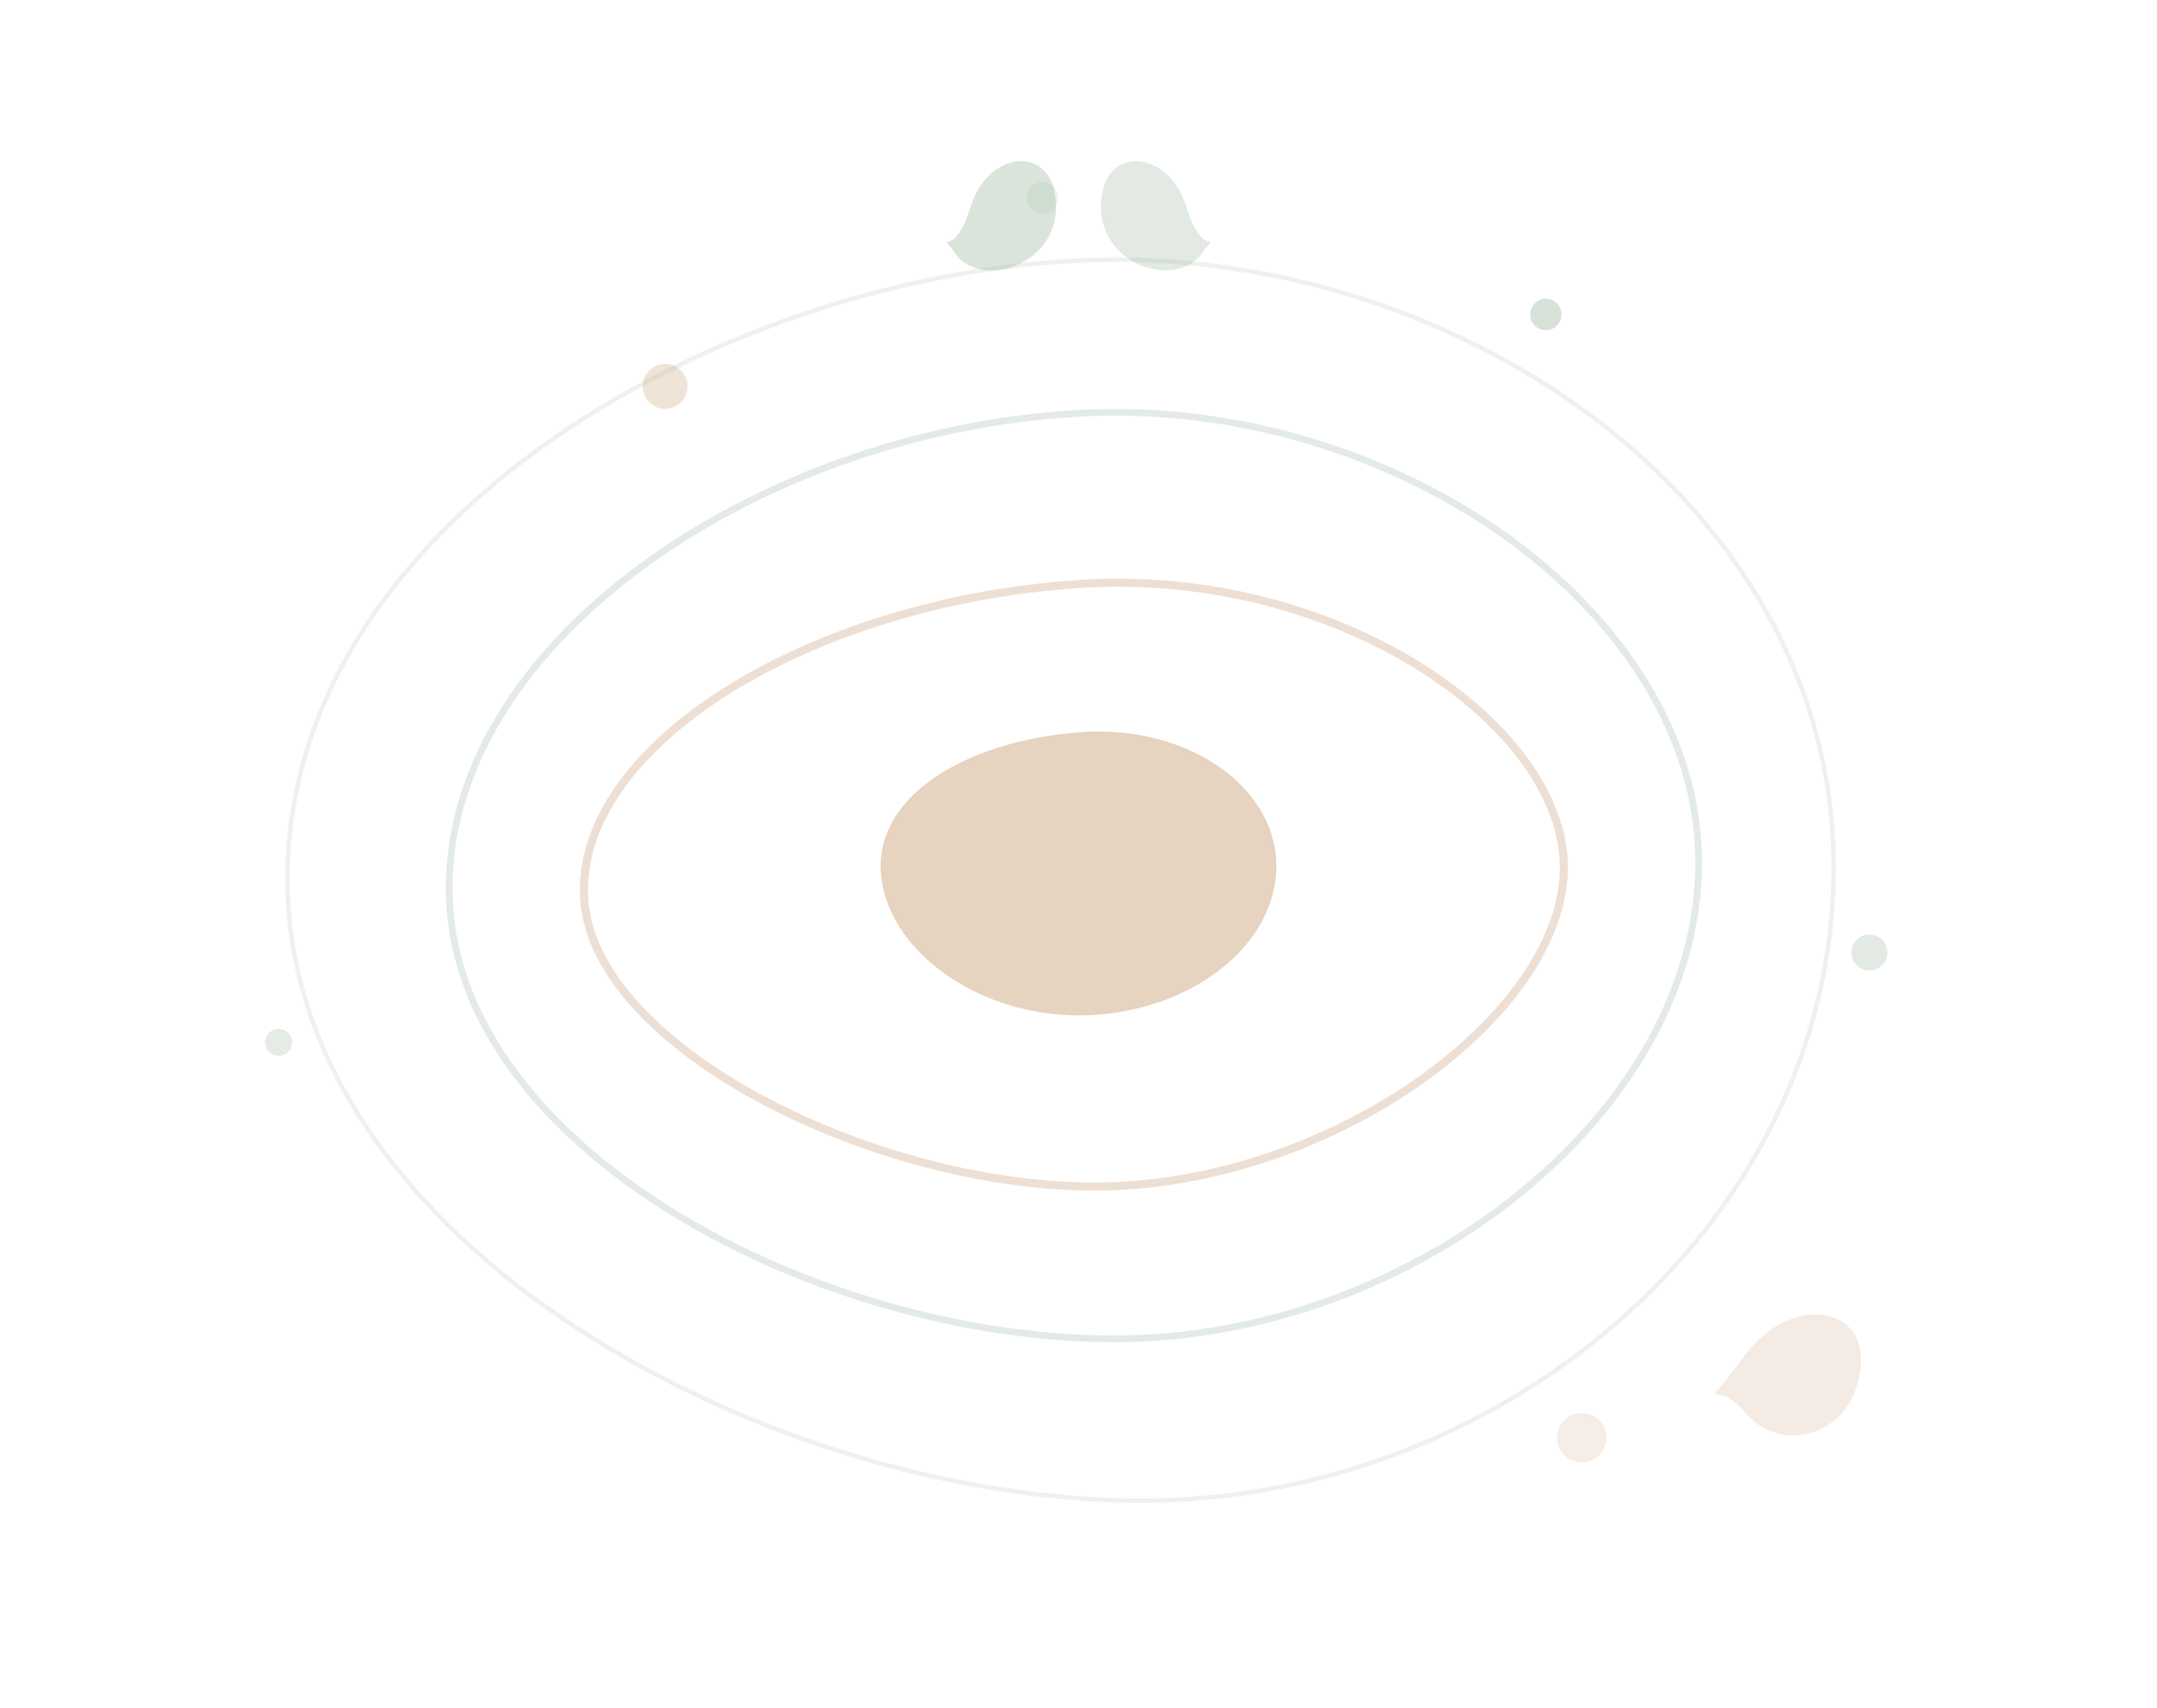
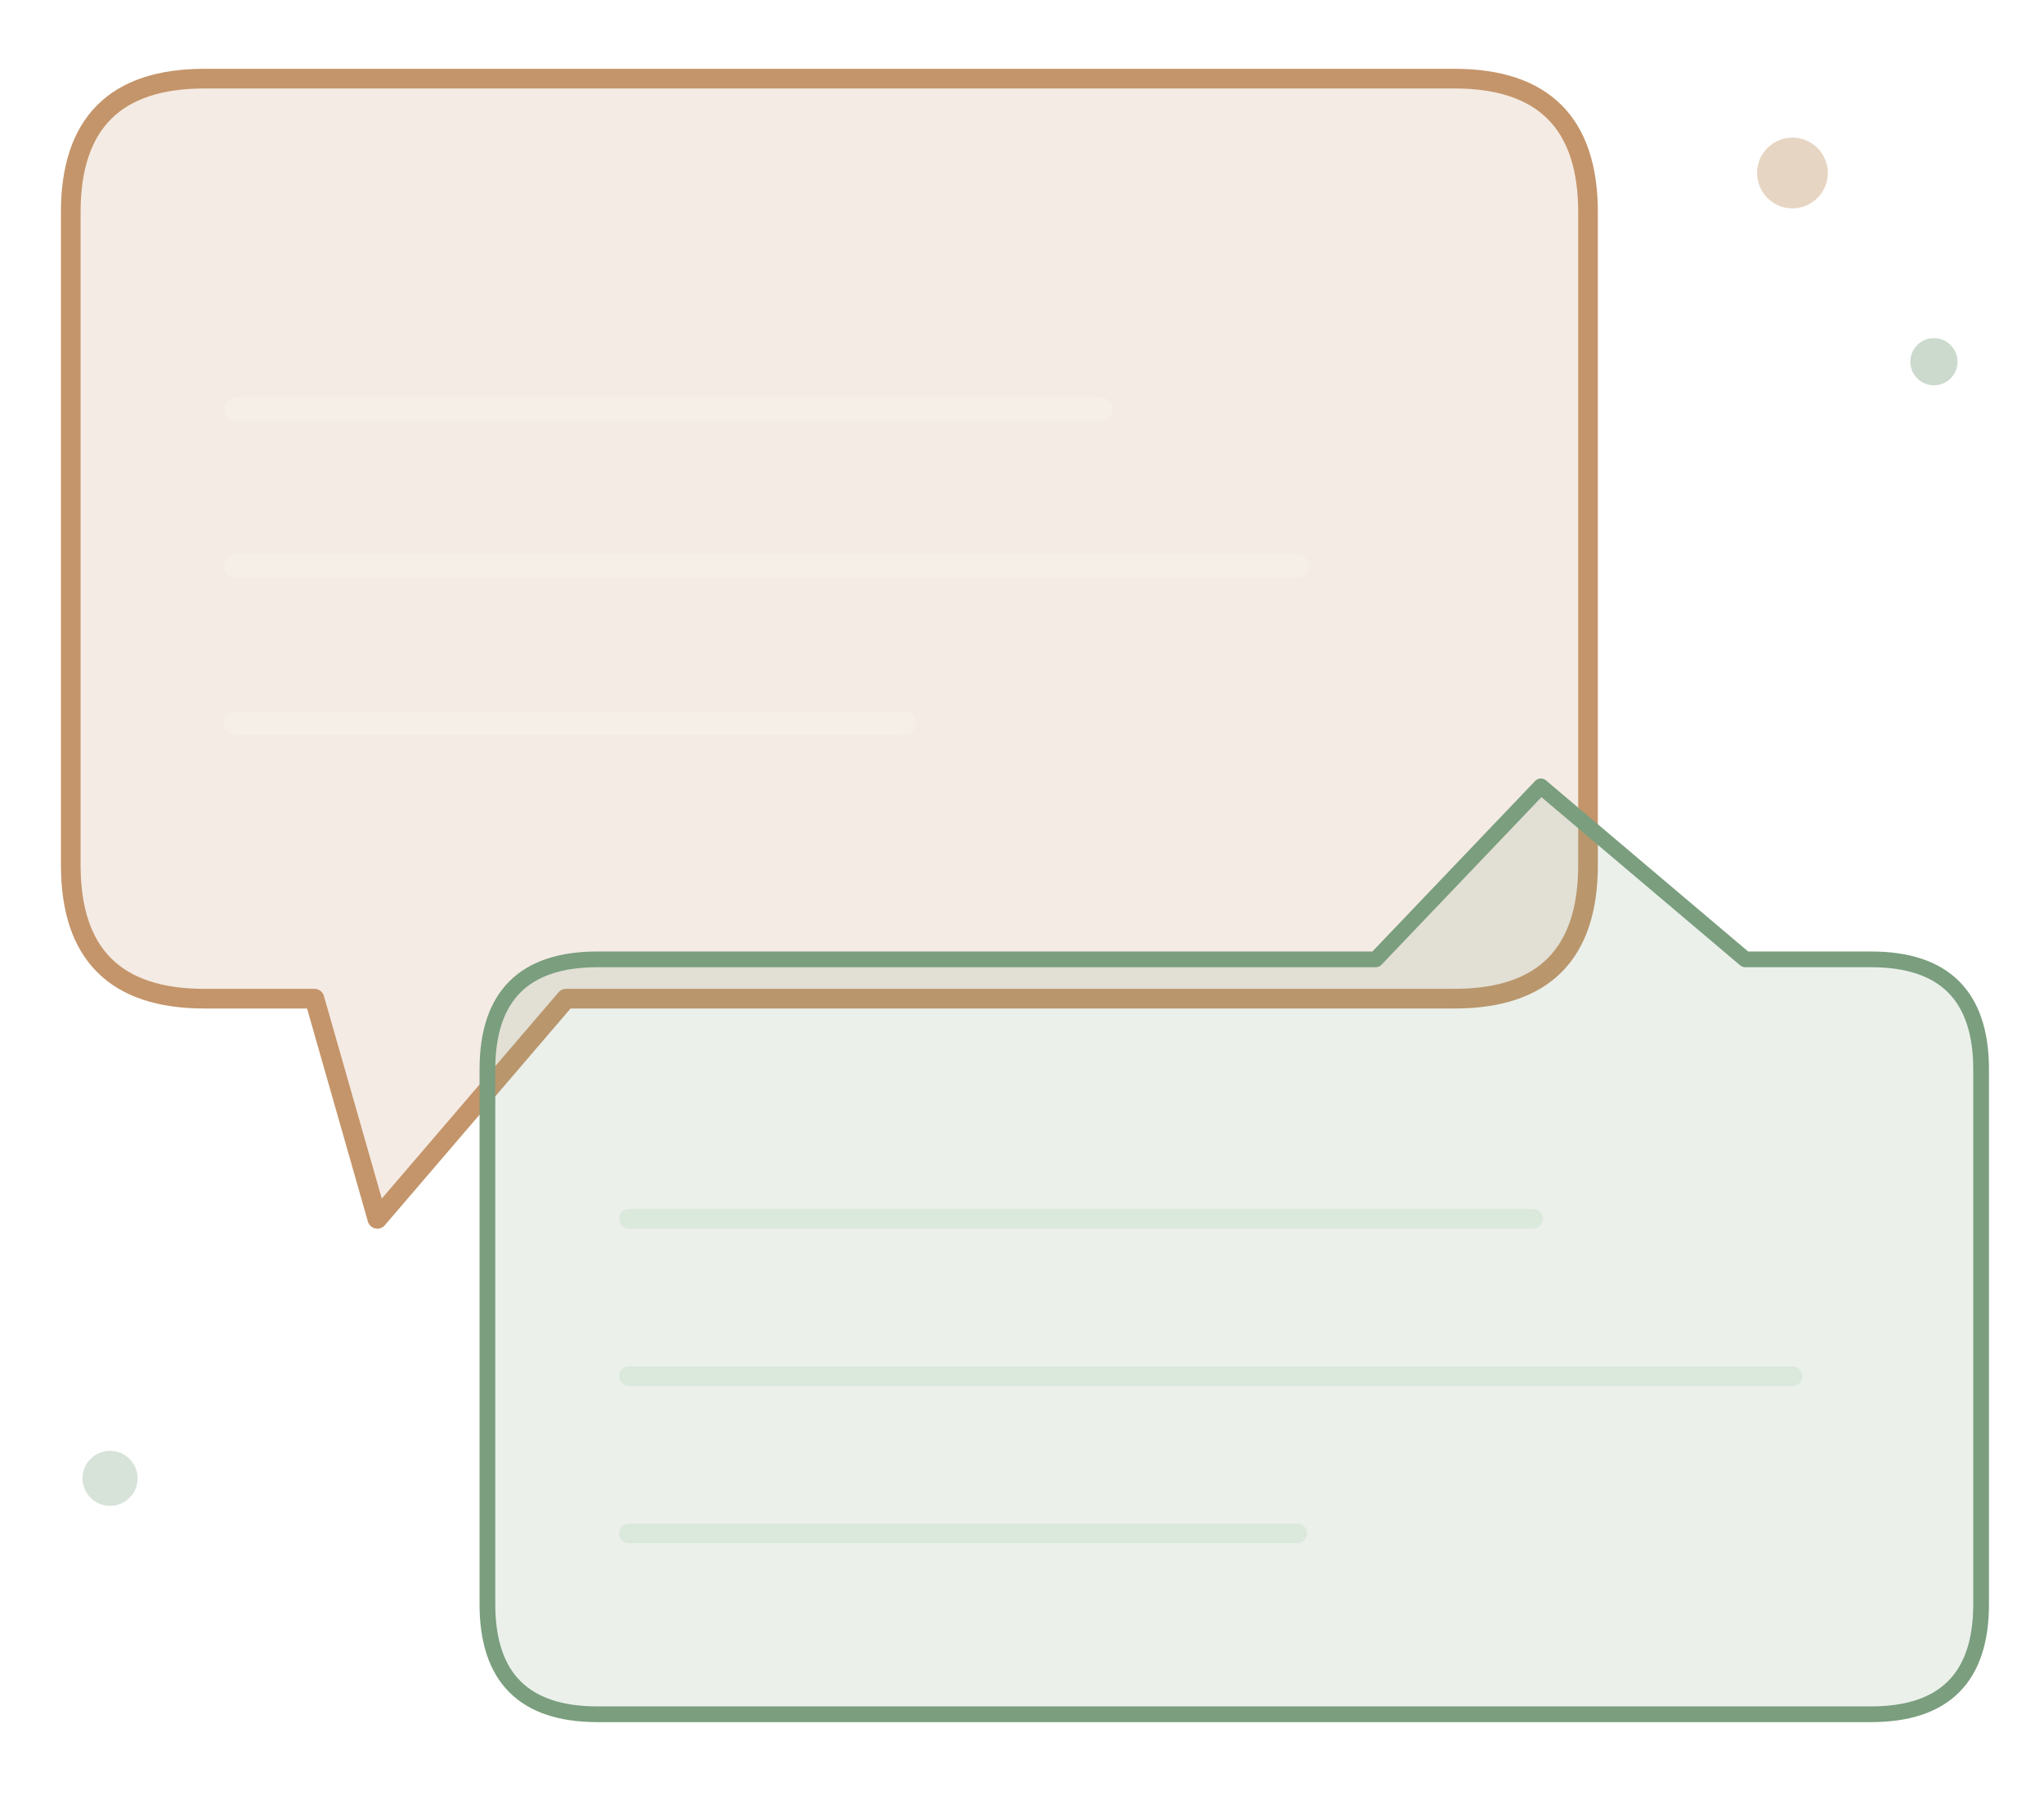
- <svg xmlns="http://www.w3.org/2000/svg" viewBox="0 0 480 380" fill="none">
-   <path d="M 240,58 C 322,54 406,110 408,190 C 410,270 336,334 254,334 C 172,334 66,278 64,198 C 62,118 158,62 240,58 Z" stroke="#7A9E7E" stroke-width="1" opacity="0.13" />
-   <path d="M 240,92 C 310,88 378,136 378,192 C 378,248 314,298 248,298 C 182,298 102,256 100,200 C 98,144 168,96 240,92 Z" stroke="#7A9E7E" stroke-width="1.5" opacity="0.21" />
-   <path d="M 240,130 C 298,126 349,162 348,194 C 347,226 298,262 248,264 C 198,266 132,234 130,200 C 128,166 180,134 240,130 Z" stroke="#C4956A" stroke-width="1.8" opacity="0.3" />
-   <path d="M 240,163 C 265,161 285,176 284,194 C 283,212 263,226 240,226 C 217,226 197,211 196,194 C 195,177 215,165 240,163 Z" fill="#C4956A" opacity="0.42" />
-   <circle cx="148" cy="86" r="5" fill="#C4956A" opacity="0.26" />
-   <circle cx="344" cy="70" r="3.5" fill="#7A9E7E" opacity="0.3" />
-   <circle cx="416" cy="212" r="4" fill="#7A9E7E" opacity="0.22" />
-   <circle cx="352" cy="320" r="5.5" fill="#C4956A" opacity="0.17" />
-   <circle cx="62" cy="232" r="3" fill="#7A9E7E" opacity="0.2" />
-   <circle cx="232" cy="44" r="3.5" fill="#D4E4D6" opacity="0.38" />
-   <path d="M 216,46 C 220,33 235,32 235,46 C 235,59 219,64 213,57 C 208,50 212,59 216,46 Z" fill="#7A9E7E" opacity="0.28" />
-   <path d="M 264,46 C 260,33 245,32 245,46 C 245,59 261,64 267,57 C 272,50 268,59 264,46 Z" fill="#7A9E7E" opacity="0.22" />
-   <path d="M 388,302 C 398,288 416,290 414,305 C 412,320 396,324 388,314 C 381,306 378,316 388,302 Z" fill="#C4956A" opacity="0.18" />
+ <svg xmlns="http://www.w3.org/2000/svg" viewBox="0 0 260 230" fill="none">
+   <path d="M 26,10 L 185,10 Q 202,10 202,27 L 202,110 Q 202,127 185,127 L 72,127 L 48,155 L 40,127 L 26,127 Q 9,127 9,110 L 9,27 Q 9,10 26,10 Z" fill="#C4956A" fill-opacity="0.18" stroke="#C4956A" stroke-width="2.5" stroke-linejoin="round" />
+   <line x1="30" y1="52" x2="140" y2="52" stroke="#F5F0E8" stroke-width="3" stroke-linecap="round" opacity="0.75" />
+   <line x1="30" y1="72" x2="165" y2="72" stroke="#F5F0E8" stroke-width="3" stroke-linecap="round" opacity="0.75" />
+   <line x1="30" y1="92" x2="115" y2="92" stroke="#F5F0E8" stroke-width="3" stroke-linecap="round" opacity="0.75" />
+   <path d="M 76,122 L 175,122 L 196,100 L 222,122 L 238,122 Q 252,122 252,136 L 252,204 Q 252,218 238,218 L 76,218 Q 62,218 62,204 L 62,136 Q 62,122 76,122 Z" fill="#7A9E7E" fill-opacity="0.15" stroke="#7A9E7E" stroke-width="2" stroke-linejoin="round" />
+   <line x1="80" y1="155" x2="195" y2="155" stroke="#D4E4D6" stroke-width="2.5" stroke-linecap="round" opacity="0.7" />
+   <line x1="80" y1="175" x2="228" y2="175" stroke="#D4E4D6" stroke-width="2.5" stroke-linecap="round" opacity="0.7" />
+   <line x1="80" y1="195" x2="165" y2="195" stroke="#D4E4D6" stroke-width="2.5" stroke-linecap="round" opacity="0.7" />
+   <circle cx="228" cy="22" r="4.5" fill="#C4956A" opacity="0.4" />
+   <circle cx="246" cy="46" r="3" fill="#7A9E7E" opacity="0.38" />
+   <circle cx="14" cy="188" r="3.5" fill="#7A9E7E" opacity="0.3" />
</svg>
